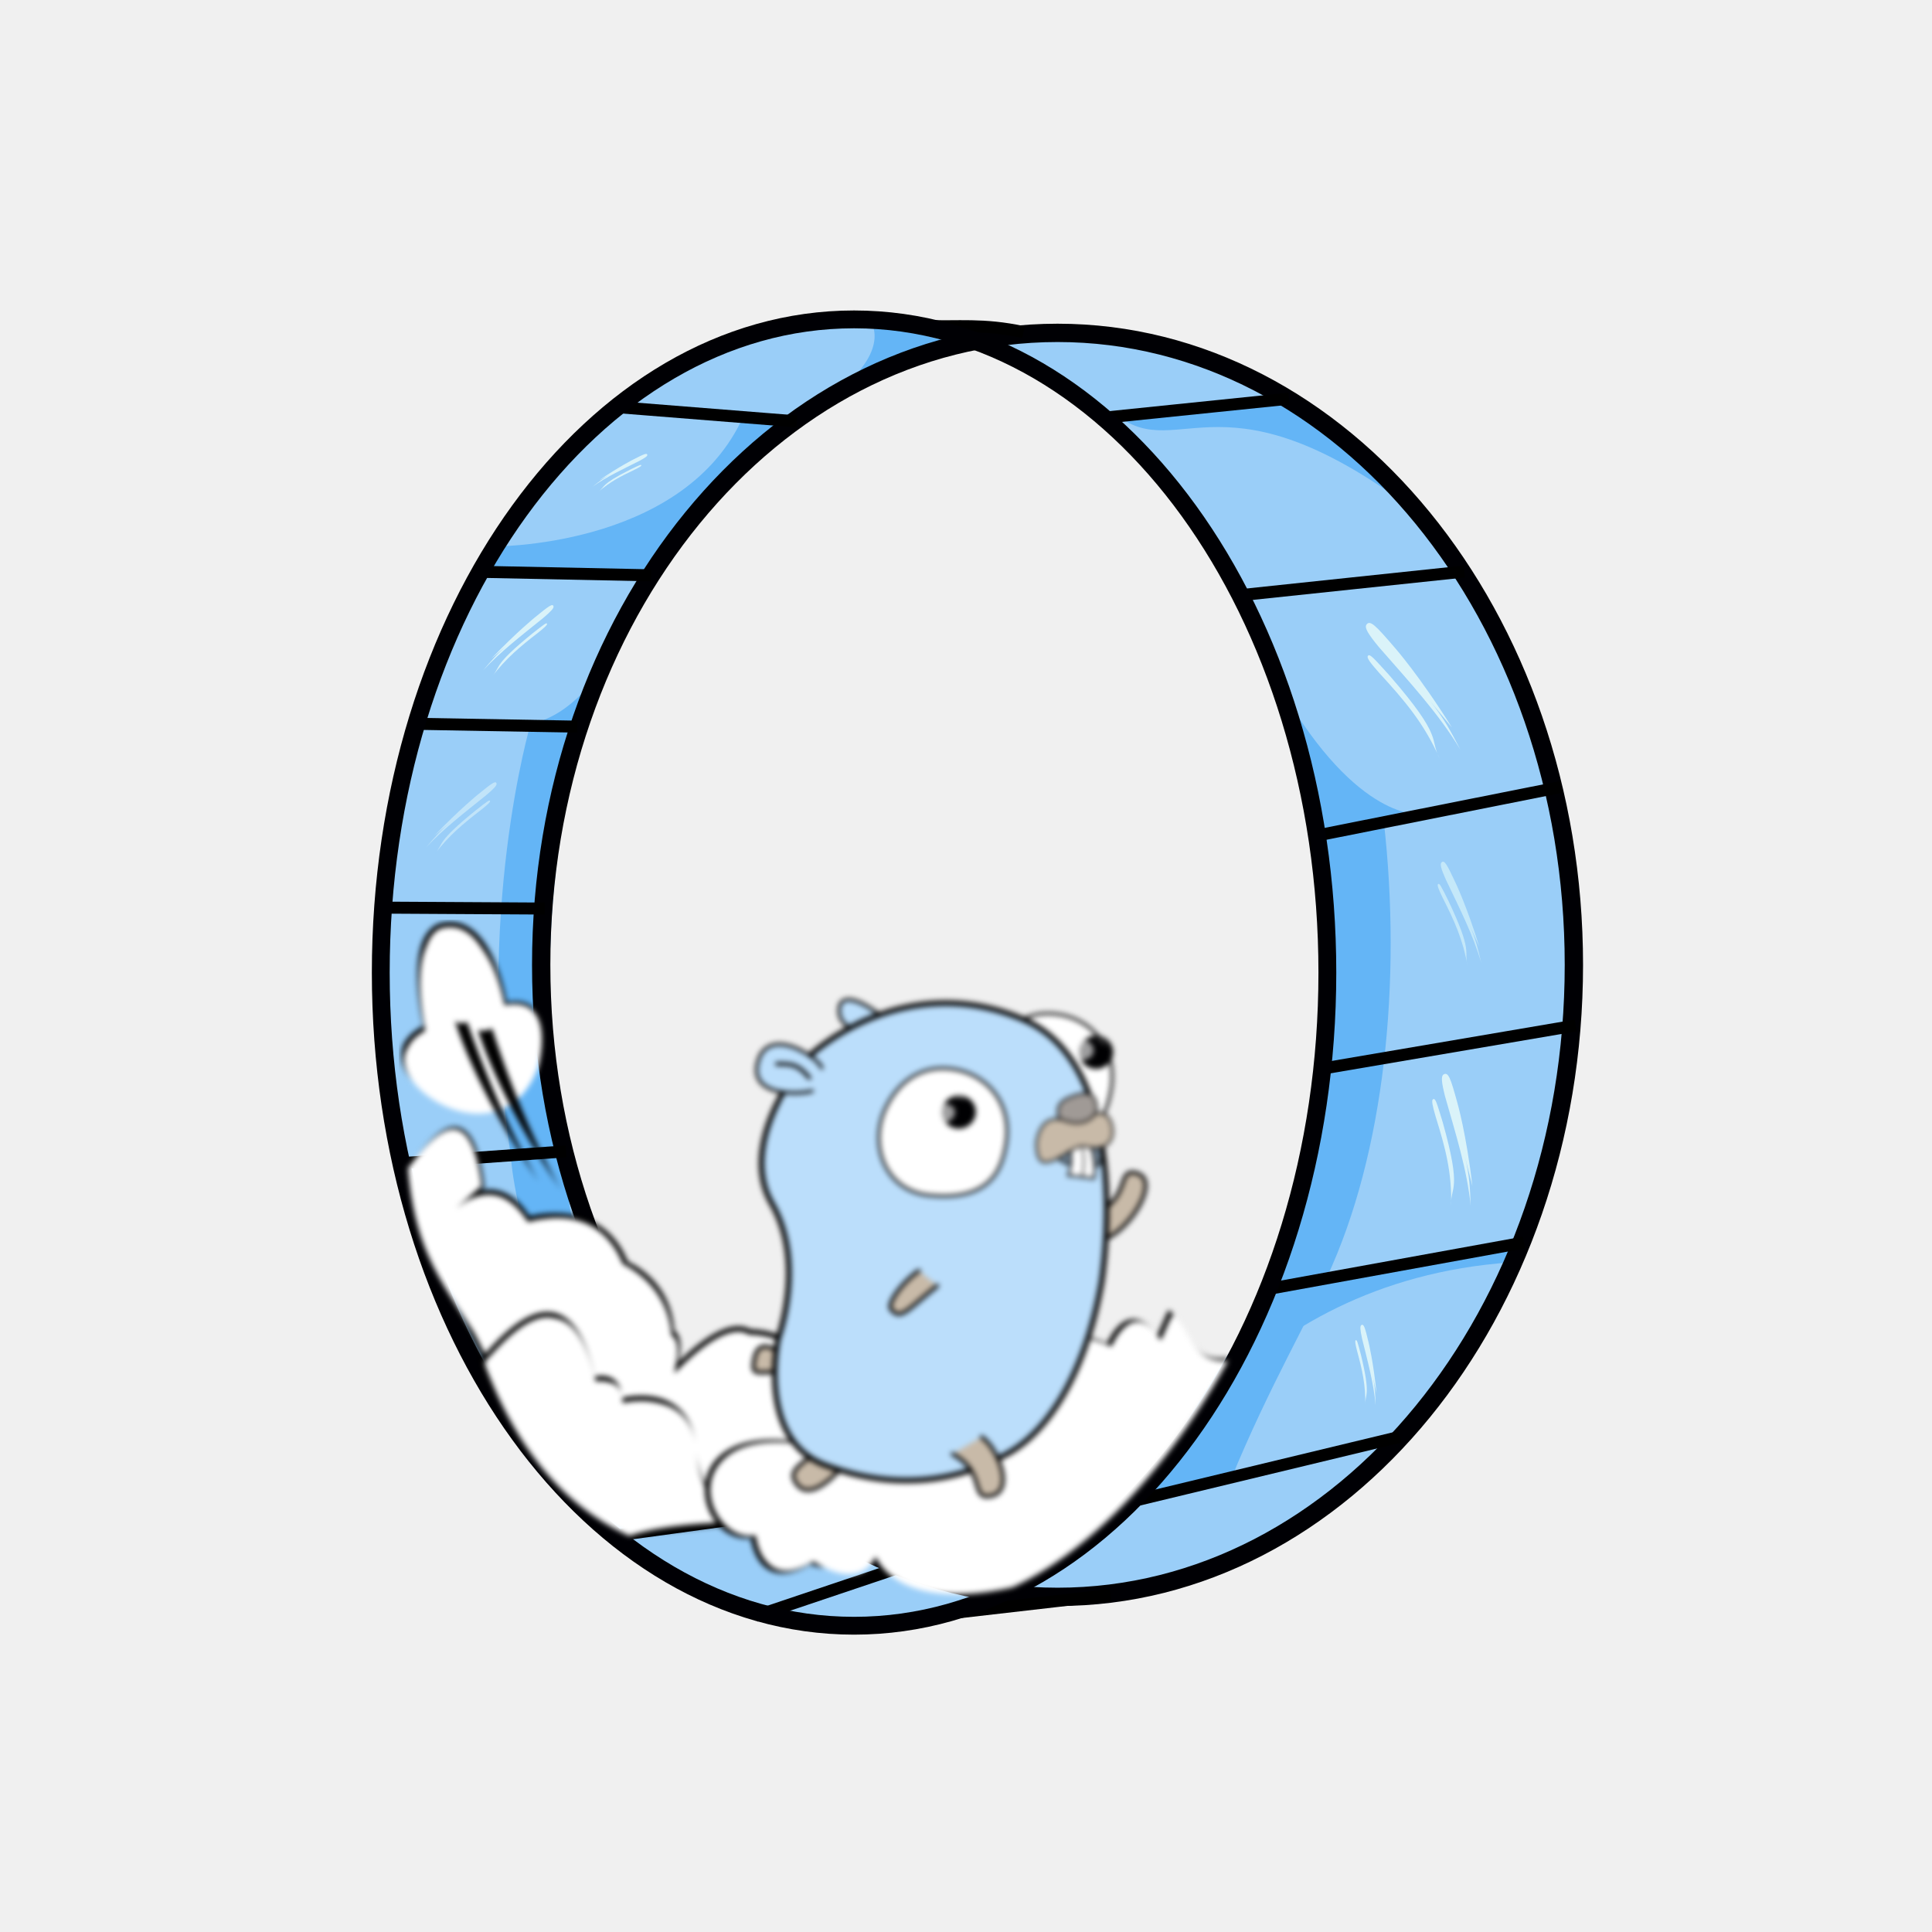
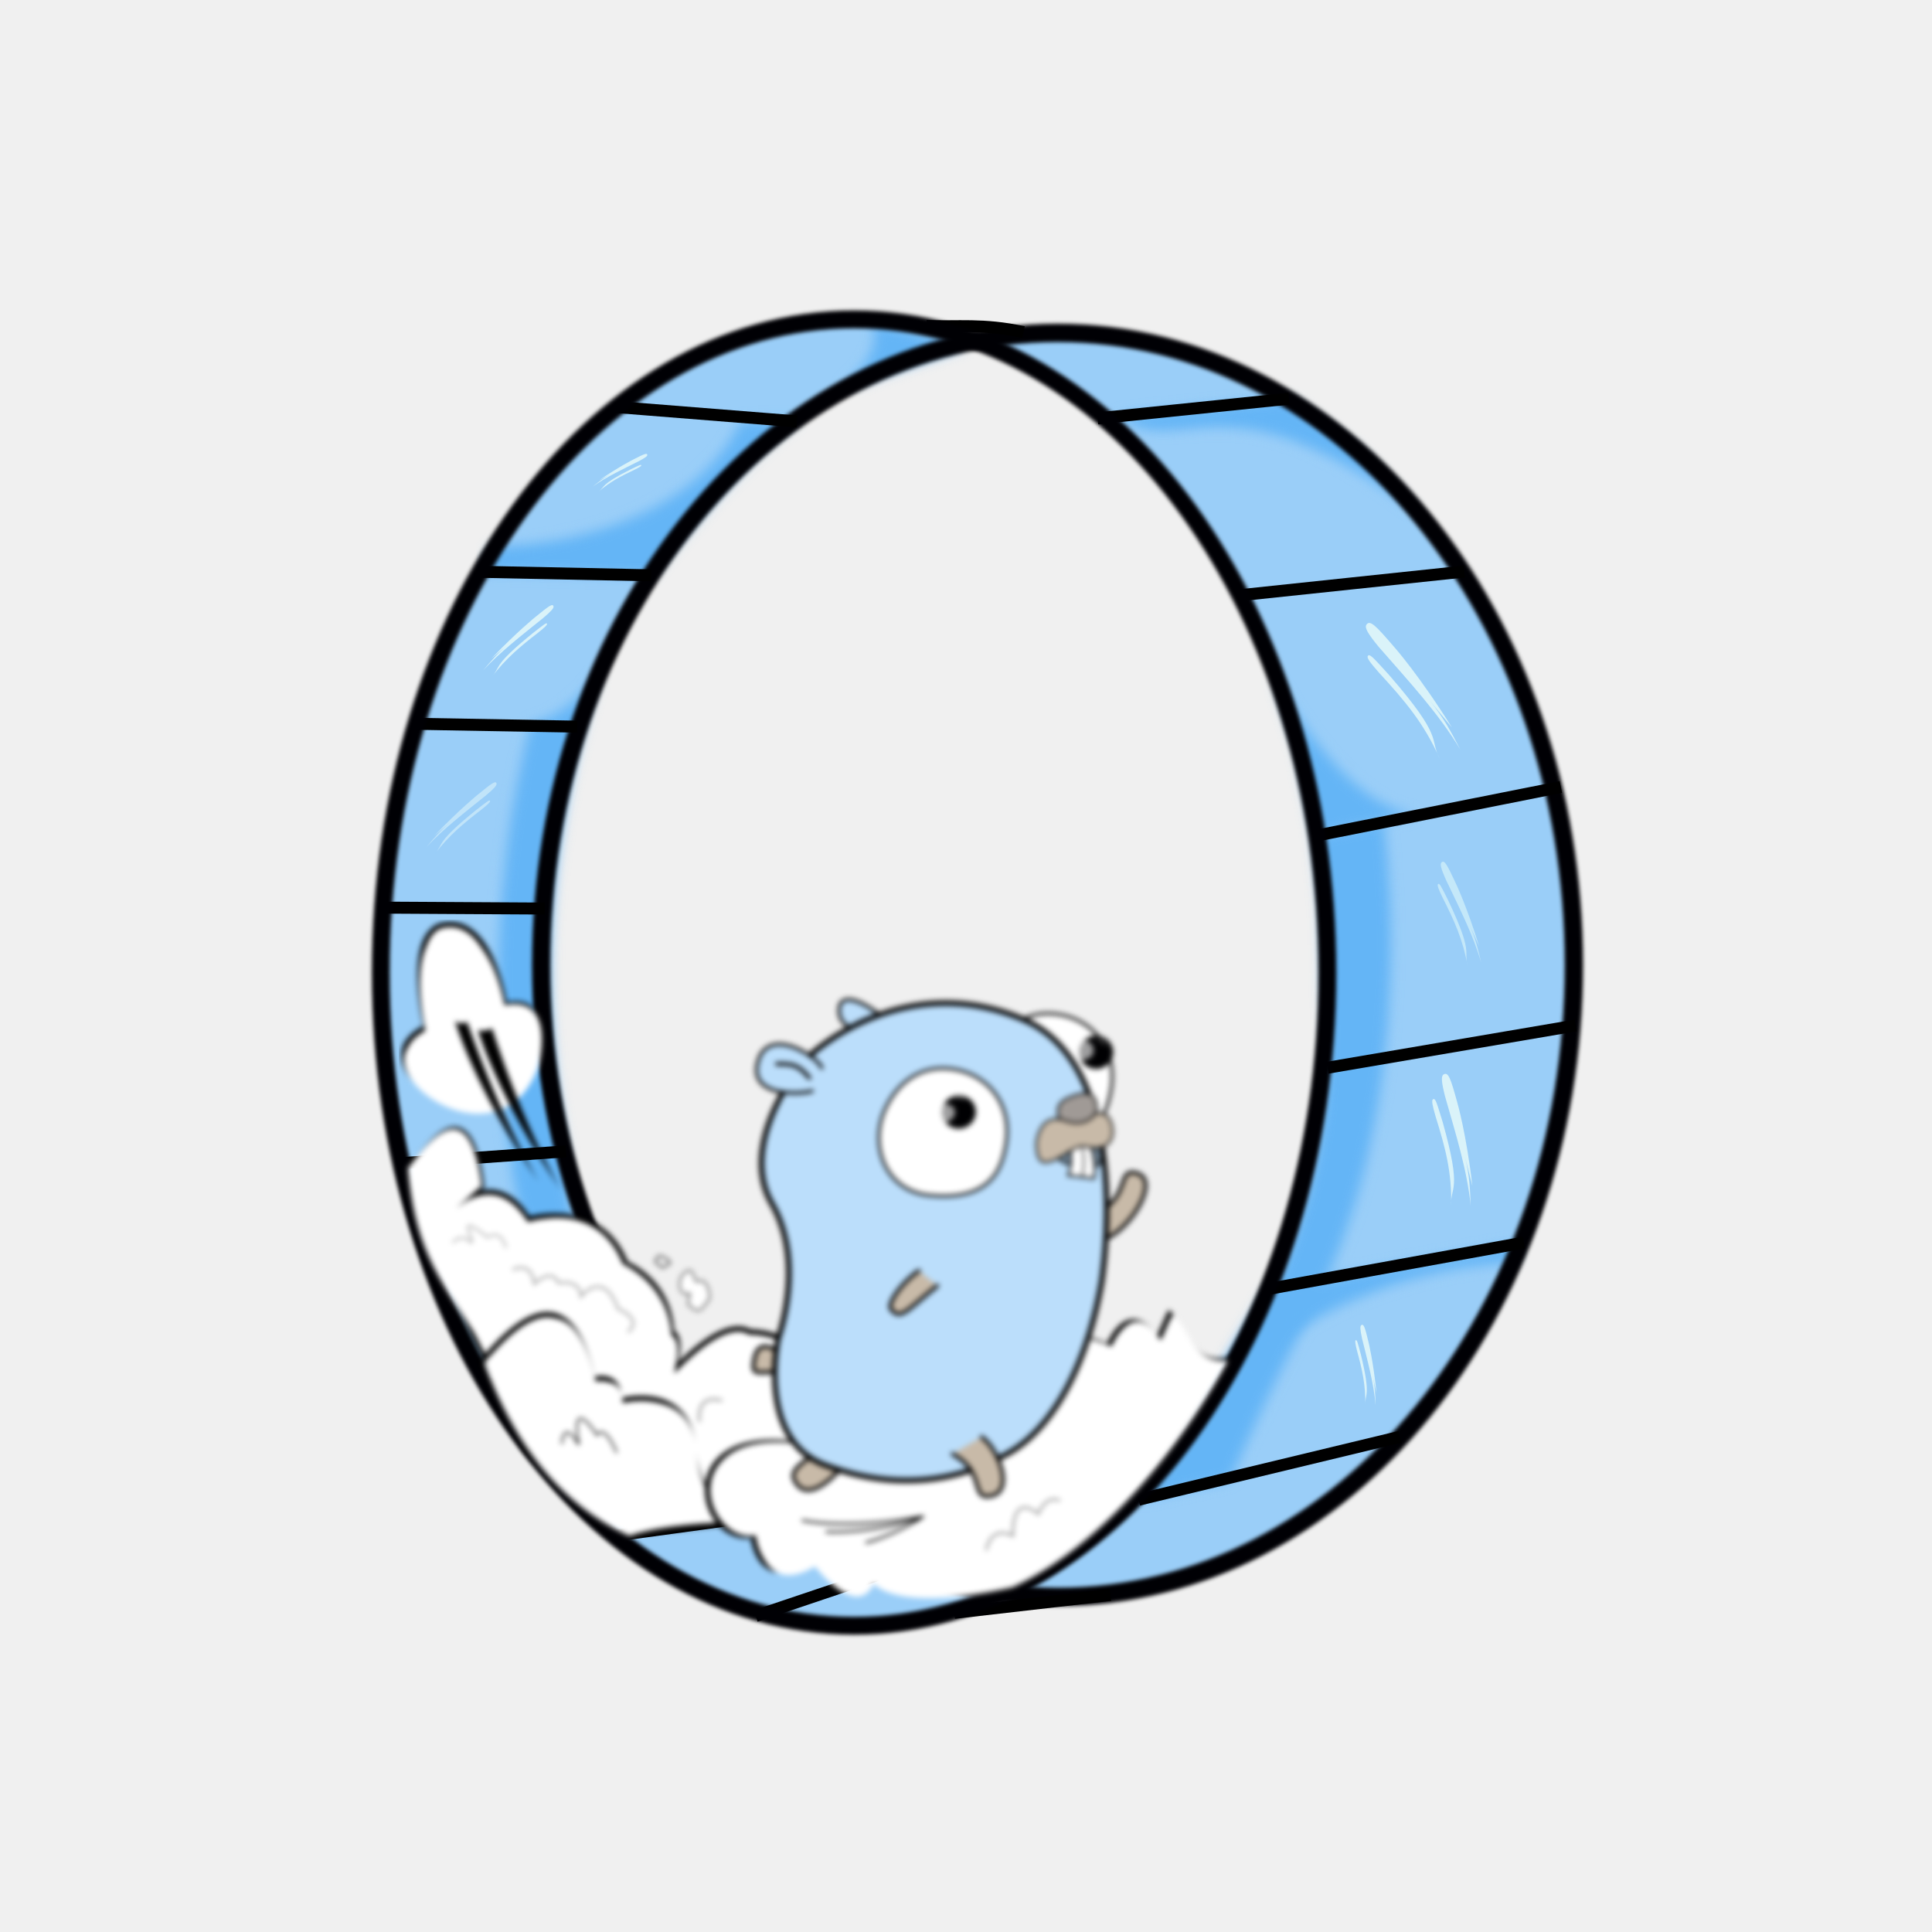
<svg xmlns="http://www.w3.org/2000/svg" width="205mm" height="205mm" viewBox="0 0 205 205" version="1.1" id="svg8">
  <defs id="defs2">
    <marker style="overflow:visible" id="marker2023" refX="0" refY="0" orient="auto">
      <path transform="matrix(0.8,0,0,0.8,10,0)" style="fill:#000000;fill-opacity:1;fill-rule:evenodd;stroke:#000000;stroke-width:1pt;stroke-opacity:1" d="M 0,0 5,-5 -12.5,0 5,5 Z" id="path2021" />
    </marker>
    <marker style="overflow:visible" id="marker1965" refX="0" refY="0" orient="auto">
      <path transform="matrix(0.8,0,0,0.8,10,0)" style="fill:#000000;fill-opacity:1;fill-rule:evenodd;stroke:#000000;stroke-width:1pt;stroke-opacity:1" d="M 0,0 5,-5 -12.5,0 5,5 Z" id="path1963" />
    </marker>
    <marker style="overflow:visible" id="marker1913" refX="0" refY="0" orient="auto">
      <path transform="matrix(0.8,0,0,0.8,10,0)" style="fill:#000000;fill-opacity:1;fill-rule:evenodd;stroke:#000000;stroke-width:1pt;stroke-opacity:1" d="M 0,0 5,-5 -12.5,0 5,5 Z" id="path1911" />
    </marker>
    <marker style="overflow:visible" id="marker1867" refX="0" refY="0" orient="auto">
      <path transform="matrix(0.8,0,0,0.8,10,0)" style="fill:#000000;fill-opacity:1;fill-rule:evenodd;stroke:#000000;stroke-width:1pt;stroke-opacity:1" d="M 0,0 5,-5 -12.5,0 5,5 Z" id="path1865" />
    </marker>
    <marker style="overflow:visible" id="marker1827" refX="0" refY="0" orient="auto">
      <path transform="matrix(0.8,0,0,0.8,10,0)" style="fill:#000000;fill-opacity:1;fill-rule:evenodd;stroke:#000000;stroke-width:1pt;stroke-opacity:1" d="M 0,0 5,-5 -12.5,0 5,5 Z" id="path1825" />
    </marker>
    <marker style="overflow:visible" id="marker1793" refX="0" refY="0" orient="auto">
      <path transform="matrix(0.8,0,0,0.8,10,0)" style="fill:#000000;fill-opacity:1;fill-rule:evenodd;stroke:#000000;stroke-width:1pt;stroke-opacity:1" d="M 0,0 5,-5 -12.5,0 5,5 Z" id="path1791" />
    </marker>
    <marker style="overflow:visible" id="marker1765" refX="0" refY="0" orient="auto">
      <path transform="matrix(0.8,0,0,0.8,10,0)" style="fill:#bbdefb;fill-opacity:1;fill-rule:evenodd;stroke:#000000;stroke-width:1pt;stroke-opacity:1" d="M 0,0 5,-5 -12.5,0 5,5 Z" id="path1763" />
    </marker>
    <marker style="overflow:visible" id="marker1743" refX="0" refY="0" orient="auto">
      <path transform="matrix(0.8,0,0,0.8,10,0)" style="fill:#000000;fill-opacity:1;fill-rule:evenodd;stroke:#000000;stroke-width:1pt;stroke-opacity:1" d="M 0,0 5,-5 -12.5,0 5,5 Z" id="path1741" />
    </marker>
    <marker style="overflow:visible" id="Arrow1Lstart" refX="0" refY="0" orient="auto">
      <path transform="matrix(0.8,0,0,0.8,10,0)" style="fill:#000000;fill-opacity:1;fill-rule:evenodd;stroke:#000000;stroke-width:1pt;stroke-opacity:1" d="M 0,0 5,-5 -12.5,0 5,5 Z" id="path1465" />
    </marker>
    <filter style="color-interpolation-filters:sRGB" id="filter1243" x="-0" width="1" y="-0" height="1">
      <feGaussianBlur stdDeviation="0.009" id="feGaussianBlur1245" />
    </filter>
-     <filter style="color-interpolation-filters:sRGB" id="filter3219" x="-0" width="1.001" y="-0" height="1.001">
-       <feGaussianBlur stdDeviation="0.02" id="feGaussianBlur3221" />
-     </filter>
    <filter style="color-interpolation-filters:sRGB" id="filter3730" x="-0.006" width="1.012" y="-0.007" height="1.015">
      <feGaussianBlur stdDeviation="0.312" id="feGaussianBlur3732" />
+     </filter>
+     <filter style="color-interpolation-filters:sRGB;" id="filter1237">
+       <feGaussianBlur stdDeviation="0.2 0.2" result="blur" id="feGaussianBlur1235" />
+     </filter>
+     <filter style="color-interpolation-filters:sRGB;" id="filter1241">
+       <feGaussianBlur stdDeviation="0.2 0.2" result="blur" id="feGaussianBlur1239" />
+     </filter>
+     <filter style="color-interpolation-filters:sRGB" id="filter1763" x="-0.004" width="1.007" y="-0.003" height="1.006">
+       <feGaussianBlur stdDeviation="0.166" id="feGaussianBlur1765" />
+     </filter>
+     <filter style="color-interpolation-filters:sRGB;" id="filter1769">
+       <feGaussianBlur stdDeviation="0.6 0.6" result="blur" id="feGaussianBlur1767" />
+     </filter>
+     <filter style="color-interpolation-filters:sRGB;" id="filter1773">
+       <feGaussianBlur stdDeviation="0.6 0.6" result="blur" id="feGaussianBlur1771" />
+     </filter>
+     <filter style="color-interpolation-filters:sRGB;" id="filter1777">
+       <feGaussianBlur stdDeviation="0.6 0.6" result="blur" id="feGaussianBlur1775" />
+     </filter>
+     <filter style="color-interpolation-filters:sRGB;" id="filter1781">
+       <feGaussianBlur stdDeviation="0.6 0.6" result="blur" id="feGaussianBlur1779" />
+     </filter>
+     <filter style="color-interpolation-filters:sRGB;" id="filter1785">
+       <feGaussianBlur stdDeviation="0.6 0.6" result="blur" id="feGaussianBlur1783" />
+     </filter>
+     <filter style="color-interpolation-filters:sRGB;" id="filter1789">
+       <feGaussianBlur stdDeviation="0.6 0.6" result="blur" id="feGaussianBlur1787" />
+     </filter>
+     <filter style="color-interpolation-filters:sRGB;" id="filter1793">
+       <feGaussianBlur stdDeviation="0.6 0.6" result="blur" id="feGaussianBlur1791" />
    </filter>
  </defs>
  <g id="layer3" style="display:inline;opacity:0.894">
    <path style="fill:#90caf9;fill-opacity:1;stroke:none;stroke-width:0.182;stroke-linecap:butt;stroke-linejoin:miter;stroke-miterlimit:4;stroke-dasharray:0.182, 1.091;stroke-dashoffset:0;stroke-opacity:1" d="m 103.601,36.065 -8.551,-2.37 -6.117,0.068 -7.628,1.183 -6.486,2.251 -4.054,2.535 -5.246,3.468 -4.505,3.559 -2.689,3.544 -4.611,5.974 -4.545,7.339 -3.17,8.167 -2.689,7.63 -1.518,8.286 -1.45,7.043 5.1e-5,12.711 1.099,9.685 0.974,6.295 1.844,7.259 4.31,10.224 4.565,8.164 4.965,7.315 6.999,6.569 7.076,4.845 6.287,2.98 7.751,1.789 6.588,0.178 7.709,-1.272 5.541,-2.567 -5.397,-1.148 -7.732,-2.614 -6.002,-3.23 -6.925,-5.357 -5.777,-5.678 -3.449,-4.846 -3.133,-5.353 -4.605,-9.032 -2.148,-6.523 -1.979,-7.468 -1.228,-8.991 -0.245,-9.265 1.881,-13.422 1.738,-7.598 2.634,-7.263 6.796,-12.092 6.5,-7.936 8.56,-7.13 6.704,-3.814 6.167,-2.63 4.025,-0.758 z" id="path905" />
    <path style="fill:#90caf9;stroke:none;stroke-width:0.182px;stroke-linecap:butt;stroke-linejoin:miter;stroke-opacity:1" d="m 103.601,36.065 5.005,-0.825 8.605,0.258 7.245,1.281 8.778,3.489 4.703,2.576 6.316,5.03 4.186,3.976 5.936,7.652 3.306,4.46 3.727,9.265 3.781,11.751 1.611,10.241 0.471,6.394 -0.803,11.892 -2.192,11.54 -5.542,12.819 -6.627,11.33 -5.172,5.592 -8.645,6.822 -4.38,2.79 -8.136,3.45 -6.762,1.615 -11.378,-0.039 -1.587,-0.505 4.964,-2.389 7.826,-5.921 4.328,-4.436 4.948,-6.913 4.087,-7.532 2.393,-4.963 3.776,-11.289 1.383,-9.629 0.73,-10.175 -0.259,-9.146 -0.786,-7.81 -1.684,-8.977 -2.599,-8.032 -4.057,-8.883 -5.333,-8.978 -6.073,-6.889 -4.907,-3.975 -7.903,-5.183 -2.338,-0.792 z" id="path907" />
  </g>
-   <g id="layer4" style="filter:url(#filter3219)">
-     <path style="fill:#64b5f6;stroke:none;stroke-width:0.182px;stroke-linecap:butt;stroke-linejoin:miter;stroke-opacity:1" d="m 139.439,88.715 -1.684,-8.977 -2.599,-8.032 c 8.297,15.24 15.273,14.662 15.273,14.662 z" id="path910" />
-     <path style="fill:#64b5f6;stroke:none;stroke-width:0.182px;stroke-linecap:butt;stroke-linejoin:miter;stroke-opacity:1" d="m 139.439,88.715 7.392,-1.571 c 1.921,16.957 0.098,35.24 -6.053,48.421 -1.636,3.973 -6.117,11.524 -10.159,21.395 l -9.801,2.171 2.348,-2.958 4.948,-6.913 c 8.738,-13.29 13.889,-27.502 12.369,-43.589 l -0.259,-9.146 z" id="path912" />
-     <path style="fill:#64b5f6;stroke:none;stroke-width:0.182px;stroke-linecap:butt;stroke-linejoin:miter;stroke-opacity:1" d="m 83.979,160.067 -9.933,1.596 C 55.116,142.284 54.173,122.406 54.173,122.406 c -3.864,-25.306 2.126,-45.594 2.126,-45.594 4.608,-0.955 7.384,-5.681 7.384,-5.681 -6.842,20.99 -5.98,37.662 -3.618,51.033 -0.516,13.289 8.942,27.874 19.5,33.642 z" id="path914" />
-     <path style="fill:#64b5f6;stroke:none;stroke-width:0.182px;stroke-linecap:butt;stroke-linejoin:miter;stroke-opacity:1" d="m 92.334,34.013 10.099,2.758 -13.255,4.52 c 5.415,-4.435 3.156,-7.278 3.156,-7.278 z" id="path916" />
-     <path style="fill:#64b5f6;stroke:none;stroke-width:0.182px;stroke-linecap:butt;stroke-linejoin:miter;stroke-opacity:1" d="m 134.595,136.765 27.105,-4.924 -1.373,2.107 c -28.96,2.009 -39.507,25.183 -39.507,25.183 z" id="path918" />
-     <path style="fill:#64b5f6;stroke:none;stroke-width:0.182px;stroke-linecap:butt;stroke-linejoin:miter;stroke-opacity:1" d="m 69.079,61.046 c 0,0 9.755,-12.564 15.479,-16.331 -0.234,-0.394 -5.955,0.04 -5.955,0.04 C 72.008,58.2 52.231,57.984 52.231,57.984 l -1.259,2.691 z" id="path920" />
-     <path style="fill:#64b5f6;fill-opacity:1;stroke:none;stroke-width:0.182px;stroke-linecap:butt;stroke-linejoin:miter;stroke-opacity:1" d="m 118.593,44.114 18.179,-1.809 7.481,5.57 c 0,0 1.332,1.54 6.452,6.769 -20.763,-15.905 -25.545,-5.47 -32.112,-10.53 z" id="path3027" />
+   <g id="layer4" style="display:inline;filter:url(#filter1763)">
+     <path style="fill:#64b5f6;stroke:none;stroke-width:0.182px;stroke-linecap:butt;stroke-linejoin:miter;stroke-opacity:1;filter:url(#filter1769)" d="m 139.439,88.715 -1.684,-8.977 -2.599,-8.032 c 8.297,15.24 15.273,14.662 15.273,14.662 z" id="path910" />
+     <path style="fill:#64b5f6;stroke:none;stroke-width:0.182px;stroke-linecap:butt;stroke-linejoin:miter;stroke-opacity:1;filter:url(#filter1773)" d="m 139.439,88.715 7.392,-1.571 c 1.921,16.957 0.098,35.24 -6.053,48.421 -1.636,3.973 -6.117,11.524 -10.159,21.395 l -9.801,2.171 2.348,-2.958 4.948,-6.913 c 8.738,-13.29 13.889,-27.502 12.369,-43.589 l -0.259,-9.146 z" id="path912" />
+     <path style="fill:#64b5f6;stroke:none;stroke-width:0.182px;stroke-linecap:butt;stroke-linejoin:miter;stroke-opacity:1;filter:url(#filter1777)" d="m 83.979,160.067 -9.933,1.596 C 55.116,142.284 54.173,122.406 54.173,122.406 c -3.864,-25.306 2.126,-45.594 2.126,-45.594 4.608,-0.955 7.384,-5.681 7.384,-5.681 -6.842,20.99 -5.98,37.662 -3.618,51.033 -0.516,13.289 8.942,27.874 19.5,33.642 z" id="path914" />
+     <path style="fill:#64b5f6;stroke:none;stroke-width:0.182px;stroke-linecap:butt;stroke-linejoin:miter;stroke-opacity:1;filter:url(#filter1781)" d="m 92.334,34.013 10.099,2.758 -13.255,4.52 c 5.415,-4.435 3.156,-7.278 3.156,-7.278 z" id="path916" />
+     <path style="fill:#64b5f6;stroke:none;stroke-width:0.182px;stroke-linecap:butt;stroke-linejoin:miter;stroke-opacity:1;filter:url(#filter1785)" d="m 134.595,136.765 27.105,-4.924 -1.373,2.107 c -28.96,2.009 -39.507,25.183 -39.507,25.183 z" id="path918" />
+     <path style="fill:#64b5f6;stroke:none;stroke-width:0.182px;stroke-linecap:butt;stroke-linejoin:miter;stroke-opacity:1;filter:url(#filter1789)" d="m 69.079,61.046 c 0,0 9.755,-12.564 15.479,-16.331 -0.234,-0.394 -5.955,0.04 -5.955,0.04 C 72.008,58.2 52.231,57.984 52.231,57.984 l -1.259,2.691 z" id="path920" />
+     <path style="fill:#64b5f6;fill-opacity:1;stroke:none;stroke-width:0.182px;stroke-linecap:butt;stroke-linejoin:miter;stroke-opacity:1;filter:url(#filter1793)" d="m 118.593,44.114 18.179,-1.809 7.481,5.57 c 0,0 1.332,1.54 6.452,6.769 -20.763,-15.905 -25.545,-5.47 -32.112,-10.53 z" id="path3027" />
  </g>
  <g id="layer2" style="display:inline">
-     <ellipse style="fill:none;stroke:#000004;stroke-width:1.944;stroke-linecap:round;stroke-linejoin:round;stroke-miterlimit:4;stroke-dasharray:none;stroke-dashoffset:0;stroke-opacity:1" id="path848-3" cx="112.213" cy="102.38" rx="54.788" ry="67.06" />
+     <ellipse style="fill:none;stroke:#000004;stroke-width:1.944;stroke-linecap:round;stroke-linejoin:round;stroke-miterlimit:4;stroke-dasharray:none;stroke-dashoffset:0;stroke-opacity:1;filter:url(#filter1241)" id="path848-3" cx="112.213" cy="102.38" rx="54.788" ry="67.06" />
    <path style="fill:none;stroke:#000000;stroke-width:1.273;stroke-linecap:butt;stroke-linejoin:miter;stroke-miterlimit:4;stroke-dasharray:none;stroke-opacity:1" d="m 116.467,44.391 20.305,-2.086" id="path870" />
    <path style="fill:none;stroke:#000000;stroke-width:1.273;stroke-linecap:butt;stroke-linejoin:miter;stroke-miterlimit:4;stroke-dasharray:none;stroke-opacity:1" d="m 131.827,63.131 23.551,-2.486" id="path872" />
    <path style="fill:none;stroke:#000000;stroke-width:1.273;stroke-linecap:butt;stroke-linejoin:miter;stroke-miterlimit:4;stroke-dasharray:none;stroke-opacity:1" d="m 139.439,88.715 26.178,-5.211" id="path874" />
    <path style="fill:none;stroke:#000000;stroke-width:1.273;stroke-linecap:butt;stroke-linejoin:miter;stroke-miterlimit:4;stroke-dasharray:none;stroke-opacity:1" d="m 140.855,113.297 26.344,-4.488" id="path876" />
    <path style="fill:none;stroke:#000000;stroke-width:1.273;stroke-linecap:butt;stroke-linejoin:miter;stroke-miterlimit:4;stroke-dasharray:none;stroke-opacity:1" d="m 134.595,136.765 27.105,-4.924" id="path878" />
    <path style="fill:none;stroke:#000000;stroke-width:1.273;stroke-linecap:butt;stroke-linejoin:miter;stroke-miterlimit:4;stroke-dasharray:none;stroke-opacity:1" d="m 120.819,159.131 27.723,-6.679" id="path880" />
    <path style="fill:none;stroke:#000000;stroke-width:1.273;stroke-linecap:butt;stroke-linejoin:miter;stroke-miterlimit:4;stroke-dasharray:none;stroke-opacity:1" d="m 101.258,171.135 16.569,-1.904" id="path882" />
    <path style="fill:none;stroke:#000000;stroke-width:1.273;stroke-linecap:butt;stroke-linejoin:miter;stroke-miterlimit:4;stroke-dasharray:none;stroke-opacity:1" d="m 80.189,171.466 15.639,-5.263" id="path884" />
    <path style="fill:none;stroke:#000000;stroke-width:1.273;stroke-linecap:butt;stroke-linejoin:miter;stroke-miterlimit:4;stroke-dasharray:none;stroke-opacity:1" d="m 65.097,162.965 19.699,-2.697" id="path886" />
    <path style="fill:none;stroke:#000000;stroke-width:1.273;stroke-linecap:butt;stroke-linejoin:miter;stroke-miterlimit:4;stroke-dasharray:none;stroke-opacity:1" d="m 51.726,146.918 17.838,-2.347" id="path888" />
    <path style="fill:none;stroke:#000000;stroke-width:1.273;stroke-linecap:butt;stroke-linejoin:miter;stroke-miterlimit:4;stroke-dasharray:none;stroke-opacity:1" d="m 42.414,123.434 17.65,-1.269" id="path890" />
    <path style="fill:none;stroke:#000000;stroke-width:1.273;stroke-linecap:butt;stroke-linejoin:miter;stroke-miterlimit:4;stroke-dasharray:none;stroke-opacity:1" d="m 40.91,96.308 16.898,0.096" id="path892" />
    <path style="fill:none;stroke:#000000;stroke-width:1.273;stroke-linecap:butt;stroke-linejoin:miter;stroke-miterlimit:4;stroke-dasharray:none;stroke-opacity:1" d="m 43.966,76.797 17.284,0.307" id="path894" />
    <path style="fill:none;stroke:#000000;stroke-width:1.273;stroke-linecap:butt;stroke-linejoin:miter;stroke-miterlimit:4;stroke-dasharray:none;stroke-opacity:1" d="m 50.972,60.674 18.107,0.372" id="path896" />
    <path style="fill:none;stroke:#000000;stroke-width:1.273;stroke-linecap:butt;stroke-linejoin:miter;stroke-miterlimit:4;stroke-dasharray:none;stroke-opacity:1" d="m 65.518,43.2 19.04,1.514" id="path898" />
    <path style="fill:none;stroke:#000000;stroke-width:1.273;stroke-linecap:butt;stroke-linejoin:miter;stroke-miterlimit:4;stroke-dasharray:none;stroke-opacity:1" d="m 98.294,34.584 c 3.338,0.141 5.965,-0.273 10.311,0.656" id="path900" />
-     <ellipse style="fill:none;stroke:#000004;stroke-width:1.892;stroke-linecap:round;stroke-linejoin:round;stroke-miterlimit:4;stroke-dasharray:none;stroke-dashoffset:0;stroke-opacity:1" id="path848" cx="90.623" cy="103.196" rx="50.22" ry="69.307" />
+     <ellipse style="fill:none;stroke:#000004;stroke-width:1.892;stroke-linecap:round;stroke-linejoin:round;stroke-miterlimit:4;stroke-dasharray:none;stroke-dashoffset:0;stroke-opacity:1;filter:url(#filter1237)" id="path848" cx="90.623" cy="103.196" rx="50.22" ry="69.307" />
  </g>
  <g id="layer5" style="display:inline;filter:url(#filter1243)">
    <g id="g947" transform="matrix(0.5991492,0,0,0.5917489,47.87656,20.72056)">
      <path style="fill:#e0f7fa;fill-opacity:0.919;stroke:none;stroke-width:0.172px;stroke-linecap:butt;stroke-linejoin:miter;stroke-opacity:1" d="m 175.755,157.64 c -0.479,0.301 -0.389,1.352 0.246,3.91 1.904,6.812 3.928,13.227 4.546,19.671 -0.109,-3.007 -0.191,-5.44 -1.016,-8.818 l 1.316,5.233 c -1.069,-9.351 -2.673,-14.955 -2.673,-14.955 -1.18,-4.335 -1.572,-5.523 -2.419,-5.042 z" id="path923" />
      <path style="fill:#e0f7fa;fill-opacity:0.919;stroke:none;stroke-width:0.115px;stroke-linecap:butt;stroke-linejoin:miter;stroke-opacity:1" d="m 173.855,162.106 c -0.253,0.195 -0.109,1.03 0.485,3.1 1.704,5.53 2.909,10.005 2.738,16.012 -0.156,-3.682 2.014,-2.392 -1.492,-15.029 -1.066,-3.517 -1.279,-4.386 -1.73,-4.083 z" id="path923-6" />
    </g>
    <g id="g947-7" transform="matrix(0.6705205,-0.1515385,0.1515385,0.6705205,10.04905,10.16528)">
      <path style="fill:#e0f7fa;fill-opacity:0.609;stroke:none;stroke-width:0.114px;stroke-linecap:butt;stroke-linejoin:miter;stroke-opacity:1" d="m 176.673,161.255 c -0.305,0.22 -0.268,0.955 0.084,2.736 1.07,4.74 2.221,9.199 2.493,13.705 -0.015,-2.105 -0.022,-3.809 -0.478,-6.161 l 0.73,3.644 c -0.501,-6.534 -1.405,-10.433 -1.405,-10.433 -0.661,-3.017 -0.885,-3.843 -1.424,-3.49 z" id="path923-5" />
      <path style="fill:#e0f7fa;fill-opacity:0.609;stroke:none;stroke-width:0.076px;stroke-linecap:butt;stroke-linejoin:miter;stroke-opacity:1" d="m 175.404,164.419 c -0.162,0.141 -0.086,0.724 0.248,2.164 0.967,3.845 1.642,6.959 1.427,11.172 -0.032,-2.577 1.303,-1.712 -0.665,-10.506 -0.604,-2.446 -0.722,-3.051 -1.01,-2.83 z" id="path923-6-3" />
    </g>
    <g id="g947-5" transform="matrix(0.6205759,-0.2957148,0.2957148,0.6205759,-10.70038,20.43269)">
      <path style="fill:#e0f7fa;fill-opacity:0.919;stroke:none;stroke-width:0.172px;stroke-linecap:butt;stroke-linejoin:miter;stroke-opacity:1" d="m 175.755,157.64 c -0.479,0.301 -0.389,1.352 0.246,3.91 1.904,6.812 3.928,13.227 4.546,19.671 -0.109,-3.007 -0.191,-5.44 -1.016,-8.818 l 1.316,5.233 c -1.069,-9.351 -2.673,-14.955 -2.673,-14.955 -1.18,-4.335 -1.572,-5.523 -2.419,-5.042 z" id="path923-62" />
      <path style="fill:#e0f7fa;fill-opacity:0.919;stroke:none;stroke-width:0.115px;stroke-linecap:butt;stroke-linejoin:miter;stroke-opacity:1" d="m 173.855,162.106 c -0.253,0.195 -0.109,1.03 0.485,3.1 1.704,5.53 2.909,10.005 2.738,16.012 -0.156,-3.682 2.014,-2.392 -1.492,-15.029 -1.066,-3.517 -1.279,-4.386 -1.73,-4.083 z" id="path923-6-9" />
    </g>
    <g id="g947-1" transform="matrix(0.3174489,0,0,0.3615653,88.65145,83.60928)">
      <path style="fill:#e0f7fa;fill-opacity:0.919;stroke:none;stroke-width:0.172px;stroke-linecap:butt;stroke-linejoin:miter;stroke-opacity:1" d="m 175.755,157.64 c -0.479,0.301 -0.389,1.352 0.246,3.91 1.904,6.812 3.928,13.227 4.546,19.671 -0.109,-3.007 -0.191,-5.44 -1.016,-8.818 l 1.316,5.233 c -1.069,-9.351 -2.673,-14.955 -2.673,-14.955 -1.18,-4.335 -1.572,-5.523 -2.419,-5.042 z" id="path923-2" />
      <path style="fill:#e0f7fa;fill-opacity:0.919;stroke:none;stroke-width:0.115px;stroke-linecap:butt;stroke-linejoin:miter;stroke-opacity:1" d="m 173.855,162.106 c -0.253,0.195 -0.109,1.03 0.485,3.1 1.704,5.53 2.909,10.005 2.738,16.012 -0.156,-3.682 2.014,-2.392 -1.492,-15.029 -1.066,-3.517 -1.279,-4.386 -1.73,-4.083 z" id="path923-6-7" />
    </g>
    <g id="g947-0" transform="matrix(-0.2600568,-0.2076895,-0.2638624,0.3303932,146.0334,48.75364)">
      <path style="fill:#e0f7fa;fill-opacity:0.919;stroke:none;stroke-width:0.172px;stroke-linecap:butt;stroke-linejoin:miter;stroke-opacity:1" d="m 175.755,157.64 c -0.479,0.301 -0.389,1.352 0.246,3.91 1.904,6.812 3.928,13.227 4.546,19.671 -0.109,-3.007 -0.191,-5.44 -1.016,-8.818 l 1.316,5.233 c -1.069,-9.351 -2.673,-14.955 -2.673,-14.955 -1.18,-4.335 -1.572,-5.523 -2.419,-5.042 z" id="path923-9" />
      <path style="fill:#e0f7fa;fill-opacity:0.919;stroke:none;stroke-width:0.115px;stroke-linecap:butt;stroke-linejoin:miter;stroke-opacity:1" d="m 173.855,162.106 c -0.253,0.195 -0.109,1.03 0.485,3.1 1.704,5.53 2.909,10.005 2.738,16.012 -0.156,-3.682 2.014,-2.392 -1.492,-15.029 -1.066,-3.517 -1.279,-4.386 -1.73,-4.083 z" id="path923-6-36" />
    </g>
    <g id="g947-0-0" transform="matrix(-0.2597647,-0.2080548,-0.2643264,0.3300221,140.0098,67.6777)">
      <path style="fill:#e0f7fa;fill-opacity:0.556;stroke:none;stroke-width:0.172px;stroke-linecap:butt;stroke-linejoin:miter;stroke-opacity:1" d="m 175.755,157.64 c -0.479,0.301 -0.389,1.352 0.246,3.91 1.904,6.812 3.928,13.227 4.546,19.671 -0.109,-3.007 -0.191,-5.44 -1.016,-8.818 l 1.316,5.233 c -1.069,-9.351 -2.673,-14.955 -2.673,-14.955 -1.18,-4.335 -1.572,-5.523 -2.419,-5.042 z" id="path923-9-6" />
      <path style="fill:#e0f7fa;fill-opacity:0.556;stroke:none;stroke-width:0.115px;stroke-linecap:butt;stroke-linejoin:miter;stroke-opacity:1" d="m 173.855,162.106 c -0.253,0.195 -0.109,1.03 0.485,3.1 1.704,5.53 2.909,10.005 2.738,16.012 -0.156,-3.682 2.014,-2.392 -1.492,-15.029 -1.066,-3.517 -1.279,-4.386 -1.73,-4.083 z" id="path923-6-36-2" />
    </g>
    <g id="g947-0-6" transform="matrix(-0.2857758,-0.1705775,-0.2167128,0.3630683,135.7976,79.80063)">
      <path style="fill:#e0f7fa;fill-opacity:0.919;stroke:none;stroke-width:0.172px;stroke-linecap:butt;stroke-linejoin:miter;stroke-opacity:1" d="m 175.755,157.64 c -0.479,0.301 -0.389,1.352 0.246,3.91 1.904,6.812 3.928,13.227 4.546,19.671 -0.109,-3.007 -0.191,-5.44 -1.016,-8.818 l 1.316,5.233 c -1.069,-9.351 -2.673,-14.955 -2.673,-14.955 -1.18,-4.335 -1.572,-5.523 -2.419,-5.042 z" id="path923-9-1" />
      <path style="fill:#e0f7fa;fill-opacity:0.919;stroke:none;stroke-width:0.115px;stroke-linecap:butt;stroke-linejoin:miter;stroke-opacity:1" d="m 173.855,162.106 c -0.253,0.195 -0.109,1.03 0.485,3.1 1.704,5.53 2.909,10.005 2.738,16.012 -0.156,-3.682 2.014,-2.392 -1.492,-15.029 -1.066,-3.517 -1.279,-4.386 -1.73,-4.083 z" id="path923-6-36-8" />
    </g>
    <g id="g947-0-7" transform="matrix(-0.1650334,-0.1707524,-0.2126082,0.1774995,131.2079,50.29603)">
      <path style="fill:#e0f7fa;fill-opacity:0.919;stroke:none;stroke-width:0.172px;stroke-linecap:butt;stroke-linejoin:miter;stroke-opacity:1" d="m 175.755,157.64 c -0.479,0.301 -0.389,1.352 0.246,3.91 1.904,6.812 3.928,13.227 4.546,19.671 -0.109,-3.007 -0.191,-5.44 -1.016,-8.818 l 1.316,5.233 c -1.069,-9.351 -2.673,-14.955 -2.673,-14.955 -1.18,-4.335 -1.572,-5.523 -2.419,-5.042 z" id="path923-9-9" />
      <path style="fill:#e0f7fa;fill-opacity:0.919;stroke:none;stroke-width:0.115px;stroke-linecap:butt;stroke-linejoin:miter;stroke-opacity:1" d="m 173.855,162.106 c -0.253,0.195 -0.109,1.03 0.485,3.1 1.704,5.53 2.909,10.005 2.738,16.012 -0.156,-3.682 2.014,-2.392 -1.492,-15.029 -1.066,-3.517 -1.279,-4.386 -1.73,-4.083 z" id="path923-6-36-20" />
    </g>
  </g>
  <g id="layer6" style="display:inline;filter:url(#filter3730)">
    <path style="fill:#ffffff;fill-opacity:1;stroke:#000000;stroke-width:0.546;stroke-linecap:butt;stroke-linejoin:miter;stroke-miterlimit:4;stroke-dasharray:none;stroke-opacity:1" d="m 57.185,111.93 c -3.079,4.605 -9.713,4.179 -9.713,4.179 -2.453,0.524 -7.655,-4.433 -2.267,-7.091 0,0 -2.145,-9.179 1.429,-10.746 5.399,-1.605 6.896,8.385 6.896,8.385 5.136,-1.165 3.655,5.274 3.655,5.274 z" id="path1248" />
    <path style="fill:#ffffff;fill-opacity:1;stroke:none;stroke-width:0.546;stroke-linecap:butt;stroke-linejoin:miter;stroke-miterlimit:4;stroke-dasharray:none;stroke-opacity:1" d="m 57.124,113.154 c -4.192,11.67 -20.132,-0.262 -11.92,-3.409 0,0 -2.145,-9.179 1.429,-10.746 5.399,-1.605 6.896,7.657 6.896,7.657 5.669,-1.075 3.595,6.498 3.595,6.498 z" id="path1248-2" />
    <path style="fill:#000000;fill-opacity:1;stroke:none;stroke-width:0.182px;stroke-linecap:butt;stroke-linejoin:miter;stroke-opacity:1" d="m 59.567,126.293 c -4.255,-7.093 -7.366,-17.199 -7.366,-17.199 -0.585,0.42 -1.486,0.208 -1.486,0.208 0,0 2.012,7.062 8.853,16.991 z" id="path1278" />
    <path style="fill:#000000;fill-opacity:1;stroke:none;stroke-width:0.182px;stroke-linecap:butt;stroke-linejoin:miter;stroke-opacity:1" d="m 57.139,125.346 c -4.255,-7.093 -7.589,-16.945 -7.589,-16.945 -0.585,0.42 -1.264,-0.046 -1.264,-0.046 0,0 2.012,7.062 8.853,16.991 z" id="path1278-3" />
    <g id="g1417" transform="matrix(0.6874312,0,0,0.6874312,32.5388,5.646799)">
      <path style="display:inline;fill:#ffffff;fill-opacity:1;stroke:#000000;stroke-width:0.794;stroke-linecap:butt;stroke-linejoin:miter;stroke-miterlimit:4;stroke-dasharray:none;stroke-opacity:1" d="m 16.162,172.07 c 1.332,-1.224 8.693,-14.343 10.839,2.767 l -5.238,4.081 c 0,0 7.101,-7.676 12.453,1.061 0,0 11.055,-3.356 15.015,6.857 0,0 6.648,2.507 7.091,10.587 1.928,0.869 0.318,5.984 0.318,5.984 0,0 7.554,-8.567 11.768,-6.028 0,0 8.673,-0.08 8.022,6.471 -2.197,4.647 4.873,8.035 4.873,8.035 l -14.7,12.286 -17.663,2.161 -15.02,-12.626 -7.306,-13.793 -7.531,-14.946 z" id="path1304" />
      <path style="display:inline;fill:#ffffff;fill-opacity:1;stroke:none;stroke-width:0.794;stroke-linecap:butt;stroke-linejoin:miter;stroke-miterlimit:4;stroke-dasharray:none;stroke-opacity:1" d="m 15.633,172.07 c 1.332,-1.224 9.223,-14.343 11.368,2.767 l -5.238,4.61 c 0,0 7.101,-7.676 12.453,1.061 0,0 10.525,-3.886 14.486,6.328 0,0 7.177,3.037 7.62,11.116 1.928,0.869 0.318,5.984 0.318,5.984 0,0 7.554,-8.567 11.768,-6.028 0,0 8.673,-0.08 8.022,6.471 -2.197,4.647 4.873,8.035 4.873,8.035 0,0 -8.579,11.716 -12.999,13.104 -3.957,1.729 -19.364,1.343 -19.364,1.343 L 33.92,214.235 27.392,199.962 C 21.185,189.965 16.764,185.678 15.633,172.07 Z" id="path1304-5" />
    </g>
    <g id="g1393" transform="matrix(0.6874312,0,0,0.6874312,32.78706,7.024304)">
      <path style="display:inline;fill:#ffffff;fill-opacity:1;stroke:#000000;stroke-width:0.794;stroke-linecap:butt;stroke-linejoin:miter;stroke-miterlimit:4;stroke-dasharray:none;stroke-opacity:1" d="m 26.614,199.913 c 1.604,-1.282 12.911,-17.21 17.19,2.823 0,0 4.231,-1.392 4.076,3.313 0,0 9.89,-2.918 11.359,6.345 0,0 -0.032,8.921 7.243,12.169 l -1.179,0.106 -16.364,1.664 -4.944,-3.333 -10.076,-9.293 z" id="path1302" />
      <path style="display:inline;fill:#ffffff;fill-opacity:1;stroke:none;stroke-width:0.794;stroke-linecap:butt;stroke-linejoin:miter;stroke-miterlimit:4;stroke-dasharray:none;stroke-opacity:1" d="m 27.143,200.442 c 1.604,-1.282 12.911,-17.21 17.19,2.823 0,0 4.231,-1.392 4.076,3.313 0,0 9.89,-2.918 11.359,6.345 0,0 -0.231,9.589 7.363,11.777 0,0 -11.792,-0.002 -17.663,2.161 -11.819,-5.303 -18.384,-15.935 -22.326,-26.419 z" id="path1302-7" />
    </g>
    <g id="g1459" transform="matrix(0.6874312,0,0,0.6874312,32.5388,5.646799)">
      <path style="display:inline;fill:#ffffff;fill-opacity:1;stroke:#000000;stroke-width:0.794;stroke-linecap:butt;stroke-linejoin:miter;stroke-miterlimit:4;stroke-dasharray:none;stroke-opacity:1" d="m 141.685,201.808 c -5.608,0.527 -5.8,-4.962 -8.494,-7.189 l -1.833,4.145 v 0 c -4.546,-7.158 -7.584,0.894 -7.584,0.894 -11.72,-5.198 -13.481,4.862 -13.481,4.862 -13.581,-11.591 -17.008,0.939 -17.008,0.939 -5.98,-3.013 -5.798,5.818 -5.798,5.818 -15.347,-10.443 -11.894,3.37 -11.894,3.37 -19.44,-2.651 -14.857,15.682 -6.686,14.106 0,0 0.711,8.875 8.793,4.034 0,0 5.832,2.812 8.549,-2.865 0,0 8.935,8.664 22.198,6.876 l 12.353,-8.683 c 2.782,-3.136 11.448,-8.639 20.885,-26.307 z" id="path1300" />
-       <path style="display:inline;fill:#ffffff;fill-opacity:1;stroke:none;stroke-width:0.794;stroke-linecap:butt;stroke-linejoin:miter;stroke-miterlimit:4;stroke-dasharray:none;stroke-opacity:1" d="m 142.214,201.808 c -5.608,0.527 -5.8,-4.962 -8.494,-7.189 l -1.833,4.145 v 0 c -4.546,-7.158 -7.584,0.894 -7.584,0.894 -11.72,-5.198 -13.481,4.862 -13.481,4.862 -13.581,-11.591 -17.008,0.939 -17.008,0.939 -5.98,-3.013 -5.798,5.818 -5.798,5.818 -15.347,-10.443 -11.894,3.37 -11.894,3.37 -19.44,-2.651 -14.857,15.682 -6.686,14.106 0,0 0.711,8.875 8.793,4.034 0,0 6.891,4.929 9.608,-0.748 0,0 3.037,8.824 21.14,4.759 15.363,-7.136 27.302,-24.152 33.238,-34.991 z" id="path1300-2" />
+       <path style="display:inline;fill:#ffffff;fill-opacity:1;stroke:none;stroke-width:0.794;stroke-linecap:butt;stroke-linejoin:miter;stroke-miterlimit:4;stroke-dasharray:none;stroke-opacity:1" d="m 142.214,201.808 c -5.608,0.527 -5.8,-4.962 -8.494,-7.189 l -1.833,4.145 v 0 c -4.546,-7.158 -7.584,0.894 -7.584,0.894 -11.72,-5.198 -13.481,4.862 -13.481,4.862 -13.581,-11.591 -17.008,0.939 -17.008,0.939 -5.98,-3.013 -5.798,5.818 -5.798,5.818 -15.347,-10.443 -11.894,3.37 -11.894,3.37 -19.44,-2.651 -14.857,15.682 -6.686,14.106 0,0 0.951,9.644 9.033,4.804 0,0 6.358,8.358 9.076,2.682 0,0 3.328,4.625 21.431,0.56 15.363,-7.136 27.302,-24.152 33.238,-34.991 z" id="path1300-2" />
+       <path style="fill:none;stroke:#000000;stroke-width:0.29px;stroke-linecap:butt;stroke-linejoin:miter;stroke-opacity:1" d="m 80.098,228.222 c 0,0 6.949,0.488 15.137,-2.386 -5.187,3.271 -8.986,4.087 -8.986,4.087" id="path1221" />
+       <path style="fill:none;stroke:#000000;stroke-width:0.29px;stroke-linecap:butt;stroke-linejoin:miter;stroke-opacity:1" d="m 95.234,225.836 c -12.392,2.189 -18.817,0.603 -18.817,0.603" id="path1223" />
+       <path style="fill:none;stroke:#000000;stroke-width:0.274px;stroke-linecap:butt;stroke-linejoin:miter;stroke-opacity:0.471" d="m 104.9,231.091 c 0,0 0.501,-3.984 4.122,-2.241 0,0 -0.433,-6.853 3.908,-3.399 0,0 1.128,-3.103 3.354,-2.021" id="path1225" />
+       <path style="fill:none;stroke:#000000;stroke-width:0.217px;stroke-linecap:butt;stroke-linejoin:miter;stroke-opacity:1" d="m 39.397,214.661 c 0,0 0.121,-4.045 2.62,0.118 0,0 -1.636,-8.037 2.805,-1.481 0,0 0.965,-2.109 3.053,2.735" id="path1227" />
+       <path style="fill:none;stroke:#000000;stroke-width:0.187px;stroke-linecap:butt;stroke-linejoin:miter;stroke-opacity:0.444" d="m 22.5,183.583 c 0,0 1.547,-1.585 2.886,0 0.845,-0.271 -2.955,-5.169 2.535,-0.812 0,0 1.999,-1.531 2.864,1.632" id="path1229" />
+       <path style="fill:none;stroke:#000000;stroke-width:0.385px;stroke-linecap:butt;stroke-linejoin:miter;stroke-opacity:0.362" d="m 60.626,211.289 c 0,0 -0.753,-4.514 3.512,-3.315" id="path1231" />
+       <path style="fill:none;stroke:#000000;stroke-width:0.331px;stroke-linecap:butt;stroke-linejoin:miter;stroke-opacity:0.343" d="m 31.774,187.78 c 0,0 2.868,-1.585 3.37,2.165 0,0 2.667,-2.664 3.718,-0.13 0,0 3.357,-0.687 3.483,2.088 0,0 3.424,-4.432 5.713,1.908 0,0 3.975,1.452 1.545,3.617" id="path1233" />
+       <path style="fill:#ffffff;fill-opacity:1;stroke:#000000;stroke-width:0.159px;stroke-linecap:butt;stroke-linejoin:miter;stroke-opacity:1" d="m 58.134,188.47 c 1.788,-1.856 1.468,1.343 2.225,1.153 1.252,-0.806 1.959,1.604 1.811,2.658 -1.421,1.779 -1.478,2.517 -3.314,0.828 l 0.283,-1.689 c -1.809,0.656 -1.938,-2.141 -1.006,-2.951 z" id="path1795" />
+       <path style="fill:none;stroke:#000000;stroke-width:0.183px;stroke-linecap:butt;stroke-linejoin:miter;stroke-opacity:1" d="m 54.689,185.701 c -0.437,-0.399 -0.912,0.825 -0.912,0.825 l 0.96,0.804 c 0,0.488 1.368,-0.595 1.368,-0.595 -0.202,-0.698 -1.416,-1.034 -1.416,-1.034 z" id="path1797" />
    </g>
    <g id="g2207-1" transform="matrix(0.6874312,0,0,0.6874312,353.1414,30.24462)">
      <path id="path2197-2" style="fill:#ffffff;fill-opacity:1;stroke:#000000;stroke-width:0.397;stroke-linecap:round;stroke-linejoin:round;stroke-miterlimit:4;stroke-dasharray:none;stroke-dashoffset:0;stroke-opacity:1" d="m -342.268,124.498 c -0.61,3.194 -2.104,8.59 -11.907,7.519 -5.545,-0.605 -8.579,-5.696 -7.374,-11.221 0.693,-3.177 4.264,-9.537 11.589,-8.154 4.973,0.938 8.925,5.396 7.691,11.856 z" />
      <ellipse style="fill:#000002;fill-opacity:1;stroke:#000000;stroke-width:0.397;stroke-linecap:round;stroke-linejoin:round;stroke-miterlimit:4;stroke-dasharray:none;stroke-dashoffset:0;stroke-opacity:1" id="path2200-9" cx="-344.524" cy="118.431" rx="2.425" ry="2.365" />
      <path style="fill:#ffffff;fill-opacity:0.616;stroke:none;stroke-width:0.265px;stroke-linecap:butt;stroke-linejoin:miter;stroke-opacity:1" d="m -346.141,116.559 c 0,0 1.278,0.485 1.253,1.59 -0.015,1.434 -1.938,1.544 -1.938,1.544 -0.217,-0.33 -2.656,-2.604 0.685,-3.135 z" id="path2202-3" />
    </g>
    <path style="fill:#c8baa8;fill-opacity:1;stroke:#000000;stroke-width:0.364;stroke-linecap:butt;stroke-linejoin:miter;stroke-miterlimit:4;stroke-dasharray:none;stroke-opacity:1" d="m 90.344,154.232 c -1.063,1.896 -4.204,5.161 -5.718,3.351 -1.712,-2.046 1.812,-2.408 4.167,-5.917" id="path1463-8-9" />
    <path style="fill:#c8baa8;fill-opacity:1;stroke:#000000;stroke-width:0.379;stroke-linecap:butt;stroke-linejoin:miter;stroke-miterlimit:4;stroke-dasharray:none;stroke-opacity:1" d="m 85.677,144.885 c -2.318,-0.45 -5.308,-4.225 -5.727,-0.123 -0.161,1.572 1.067,0.431 5.635,0.974" id="path1463-3" />
    <path style="fill:#c8baa8;fill-opacity:1;stroke:#000000;stroke-width:0.364;stroke-linecap:butt;stroke-linejoin:miter;stroke-miterlimit:4;stroke-dasharray:none;stroke-opacity:1" d="m 115.901,131.792 c 3.259,0.089 7.514,-6.442 4.789,-7.288 -2.46,-0.764 -0.327,2.914 -5.275,4.594" id="path1463-7" />
    <path style="display:inline;fill:#bbdefb;stroke:#000000;stroke-width:0.309;stroke-linecap:butt;stroke-linejoin:miter;stroke-miterlimit:4;stroke-dasharray:none;stroke-opacity:1" d="m 93.668,107.923 c 0,0 -3.611,-3.026 -4.535,-1.353 -0.808,3.006 3.629,3.116 3.629,3.116" id="path2209-1" />
    <path style="fill:#bbdefb;stroke:#000000;stroke-width:0.546;stroke-linecap:butt;stroke-linejoin:miter;stroke-miterlimit:4;stroke-dasharray:none;stroke-opacity:1" d="m 105.551,154.883 c 0,0 -7.508,4.584 -18.06,0.556 -7.285,-2.781 -4.922,-13.444 -4.922,-13.444 0,0 2.958,-7.973 -0.675,-14.289 -3.633,-6.316 2.807,-14.604 3.987,-15.669 1.18,-1.065 10.419,-8.996 22.593,-3.92 5.874,2.45 8.035,9.061 8.698,15.248 0.711,6.635 -0.3,12.782 -0.3,12.782 -1.6,9.114 -5.616,16.575 -11.32,18.736 z" id="path1461" />
    <path style="fill:#c8baa8;fill-opacity:1;stroke:#000000;stroke-width:0.364;stroke-linecap:round;stroke-linejoin:miter;stroke-miterlimit:4;stroke-dasharray:none;stroke-opacity:1" d="m 97.499,134.834 c -1.793,1.228 -3.429,3.508 -2.952,4.091 1.005,1.227 1.628,0.152 4.913,-2.507" id="path1463" />
    <path style="fill:#c8baa8;fill-opacity:1;stroke:#000000;stroke-width:0.364;stroke-linecap:round;stroke-linejoin:miter;stroke-miterlimit:4;stroke-dasharray:none;stroke-opacity:1" d="m 104.155,152.475 c 1.793,1.228 3.437,5.603 1.187,6.21 -2.576,0.695 -0.553,-2.43 -4.278,-4.403" id="path1463-8" />
    <g id="g2207" transform="matrix(0.6874312,0,0,0.6874312,341.9822,36.06145)">
      <path id="path2197" style="fill:#ffffff;fill-opacity:1;stroke:#000000;stroke-width:0.397;stroke-linecap:round;stroke-linejoin:round;stroke-miterlimit:4;stroke-dasharray:none;stroke-dashoffset:0;stroke-opacity:1" d="m -342.268,124.498 c -0.61,3.194 -2.104,8.59 -11.907,7.519 -5.545,-0.605 -8.579,-5.696 -7.374,-11.221 0.693,-3.177 4.264,-9.537 11.589,-8.154 4.973,0.938 8.925,5.396 7.691,11.856 z" />
    </g>
    <g id="g2233" transform="matrix(0.6874312,0,0,0.6874312,340.9633,35.80657)" style="display:inline;fill:#bbdefb">
      <path style="fill:#bbdefb;stroke:#000000;stroke-width:0.45;stroke-linecap:round;stroke-linejoin:miter;stroke-miterlimit:4;stroke-dasharray:none;stroke-opacity:1" d="m -369.157,112.777 c -0.298,-1.451 -7.289,-6.248 -9.54,-1.887 -2.78,6.588 6.532,5.951 8.072,5.415" id="path2209" />
      <path style="display:inline;fill:#bbdefb;stroke:#000000;stroke-width:0.529;stroke-linecap:round;stroke-linejoin:miter;stroke-miterlimit:4;stroke-dasharray:none;stroke-opacity:1" d="m -371.058,114.304 c -1.629,-1.968 -2.535,-2.212 -5.039,-2.163" id="path2209-6" />
    </g>
    <path style="fill:#000000;fill-opacity:0.395;stroke:#000000;stroke-width:0.182px;stroke-linecap:butt;stroke-linejoin:miter;stroke-opacity:1" d="m 111.863,121.775 c 0.69,1.793 0.594,1.8 3.874,1.869 0,0 2.042,1.132 0.792,-3.704 z" id="path3225" />
    <g id="g2443" transform="matrix(0.6874312,0,0,0.6874312,297.8308,11.38574)">
      <path style="fill:#ffffff;fill-opacity:1;stroke:#000000;stroke-width:0.299px;stroke-linecap:round;stroke-linejoin:miter;stroke-opacity:1" d="m -333.577,125.486 c -0.338,-0.04 0.357,1.744 -0.477,3.992 0.443,0.025 1.224,0.114 1.976,0.207 1.017,0.126 1.981,0.261 1.981,0.261 0.504,-2.132 -0.422,-5.011 -0.422,-5.011 -0.405,-1.025 -3.058,0.551 -3.058,0.551 z" id="path2295" transform="translate(65.68383,35.40096)" />
      <path style="fill:none;stroke:#000000;stroke-width:0.185;stroke-linecap:butt;stroke-linejoin:miter;stroke-miterlimit:4;stroke-dasharray:none;stroke-opacity:1" d="m -266.367,160.126 c 0.782,1.897 0.19,4.886 0.19,4.886" id="path2438" />
    </g>
    <g id="g2300" transform="matrix(0.6874312,0,0,0.6874312,342.9839,35.72147)">
      <path style="fill:#a09a96;fill-opacity:1;stroke:#000000;stroke-width:0.265px;stroke-linecap:butt;stroke-linejoin:miter;stroke-opacity:1" d="m -335.543,120.552 c 0.15,0.419 1.509,1.437 3.353,0.981 3.751,-0.673 2.272,-3.787 2.272,-3.787 0,0 -0.443,-1.595 -3.086,-0.66 -1.622,0.574 -3.121,1.165 -2.538,3.466 z" id="path2293" />
      <path style="fill:#c8baa8;fill-opacity:1;stroke:#000000;stroke-width:0.265;stroke-linecap:butt;stroke-linejoin:miter;stroke-miterlimit:4;stroke-dasharray:none;stroke-opacity:1" d="m -329.841,119.944 c 0,0 -1.469,2.287 -4.644,1.094 -3.175,-1.192 -4.205,1.593 -4.471,3.303 0,0 -0.152,2.928 1.184,3.103 2.581,0.003 4.521,-2.971 6.606,-2.405 2.675,0.726 4.534,-0.678 3.846,-3.374 -0.625,-2.448 -2.52,-1.72 -2.52,-1.72 z" id="path2291" />
    </g>
    <g id="g2553" transform="matrix(0.6751836,-0.1291849,0.1291849,0.6751836,274.075,-26.14807)">
      <ellipse style="fill:#000002;fill-opacity:1;stroke:#000000;stroke-width:0.397;stroke-linecap:round;stroke-linejoin:round;stroke-miterlimit:4;stroke-dasharray:none;stroke-dashoffset:0;stroke-opacity:1" id="path2200" cx="-349.861" cy="122.944" rx="2.425" ry="2.365" transform="translate(64.22657,35.89553)" />
      <path style="fill:#ffffff;fill-opacity:0.616;stroke:none;stroke-width:0.265px;stroke-linecap:butt;stroke-linejoin:miter;stroke-opacity:1" d="m -351.795,121.257 c 0,0 1.723,0.417 1.329,1.723 -0.265,1.002 -1.697,1.226 -1.697,1.226 -0.217,-0.33 -2.973,-2.418 0.369,-2.949 z" id="path2202" transform="translate(64.22657,35.89553)" />
      <path style="fill:#ffffff;fill-opacity:0.616;stroke:none;stroke-width:0.228px;stroke-linecap:butt;stroke-linejoin:miter;stroke-opacity:1" d="m -286.603,156.747 c 0,0 1.439,-0.465 2.448,0.554 0,0 -0.281,-0.663 -0.996,-0.783 -0.628,-0.081 -1.452,0.229 -1.452,0.229 z" id="path2445" />
    </g>
    <path style="fill:#ffffff;fill-opacity:0.616;stroke:none;stroke-width:0.156px;stroke-linecap:butt;stroke-linejoin:miter;stroke-opacity:1" d="m 115.885,110.266 c 0,0 1.038,-0.055 1.529,0.8 0,0 -0.07,-0.49 -0.524,-0.696 -0.403,-0.164 -1.005,-0.104 -1.005,-0.104 z" id="path2445-7" />
  </g>
</svg>
